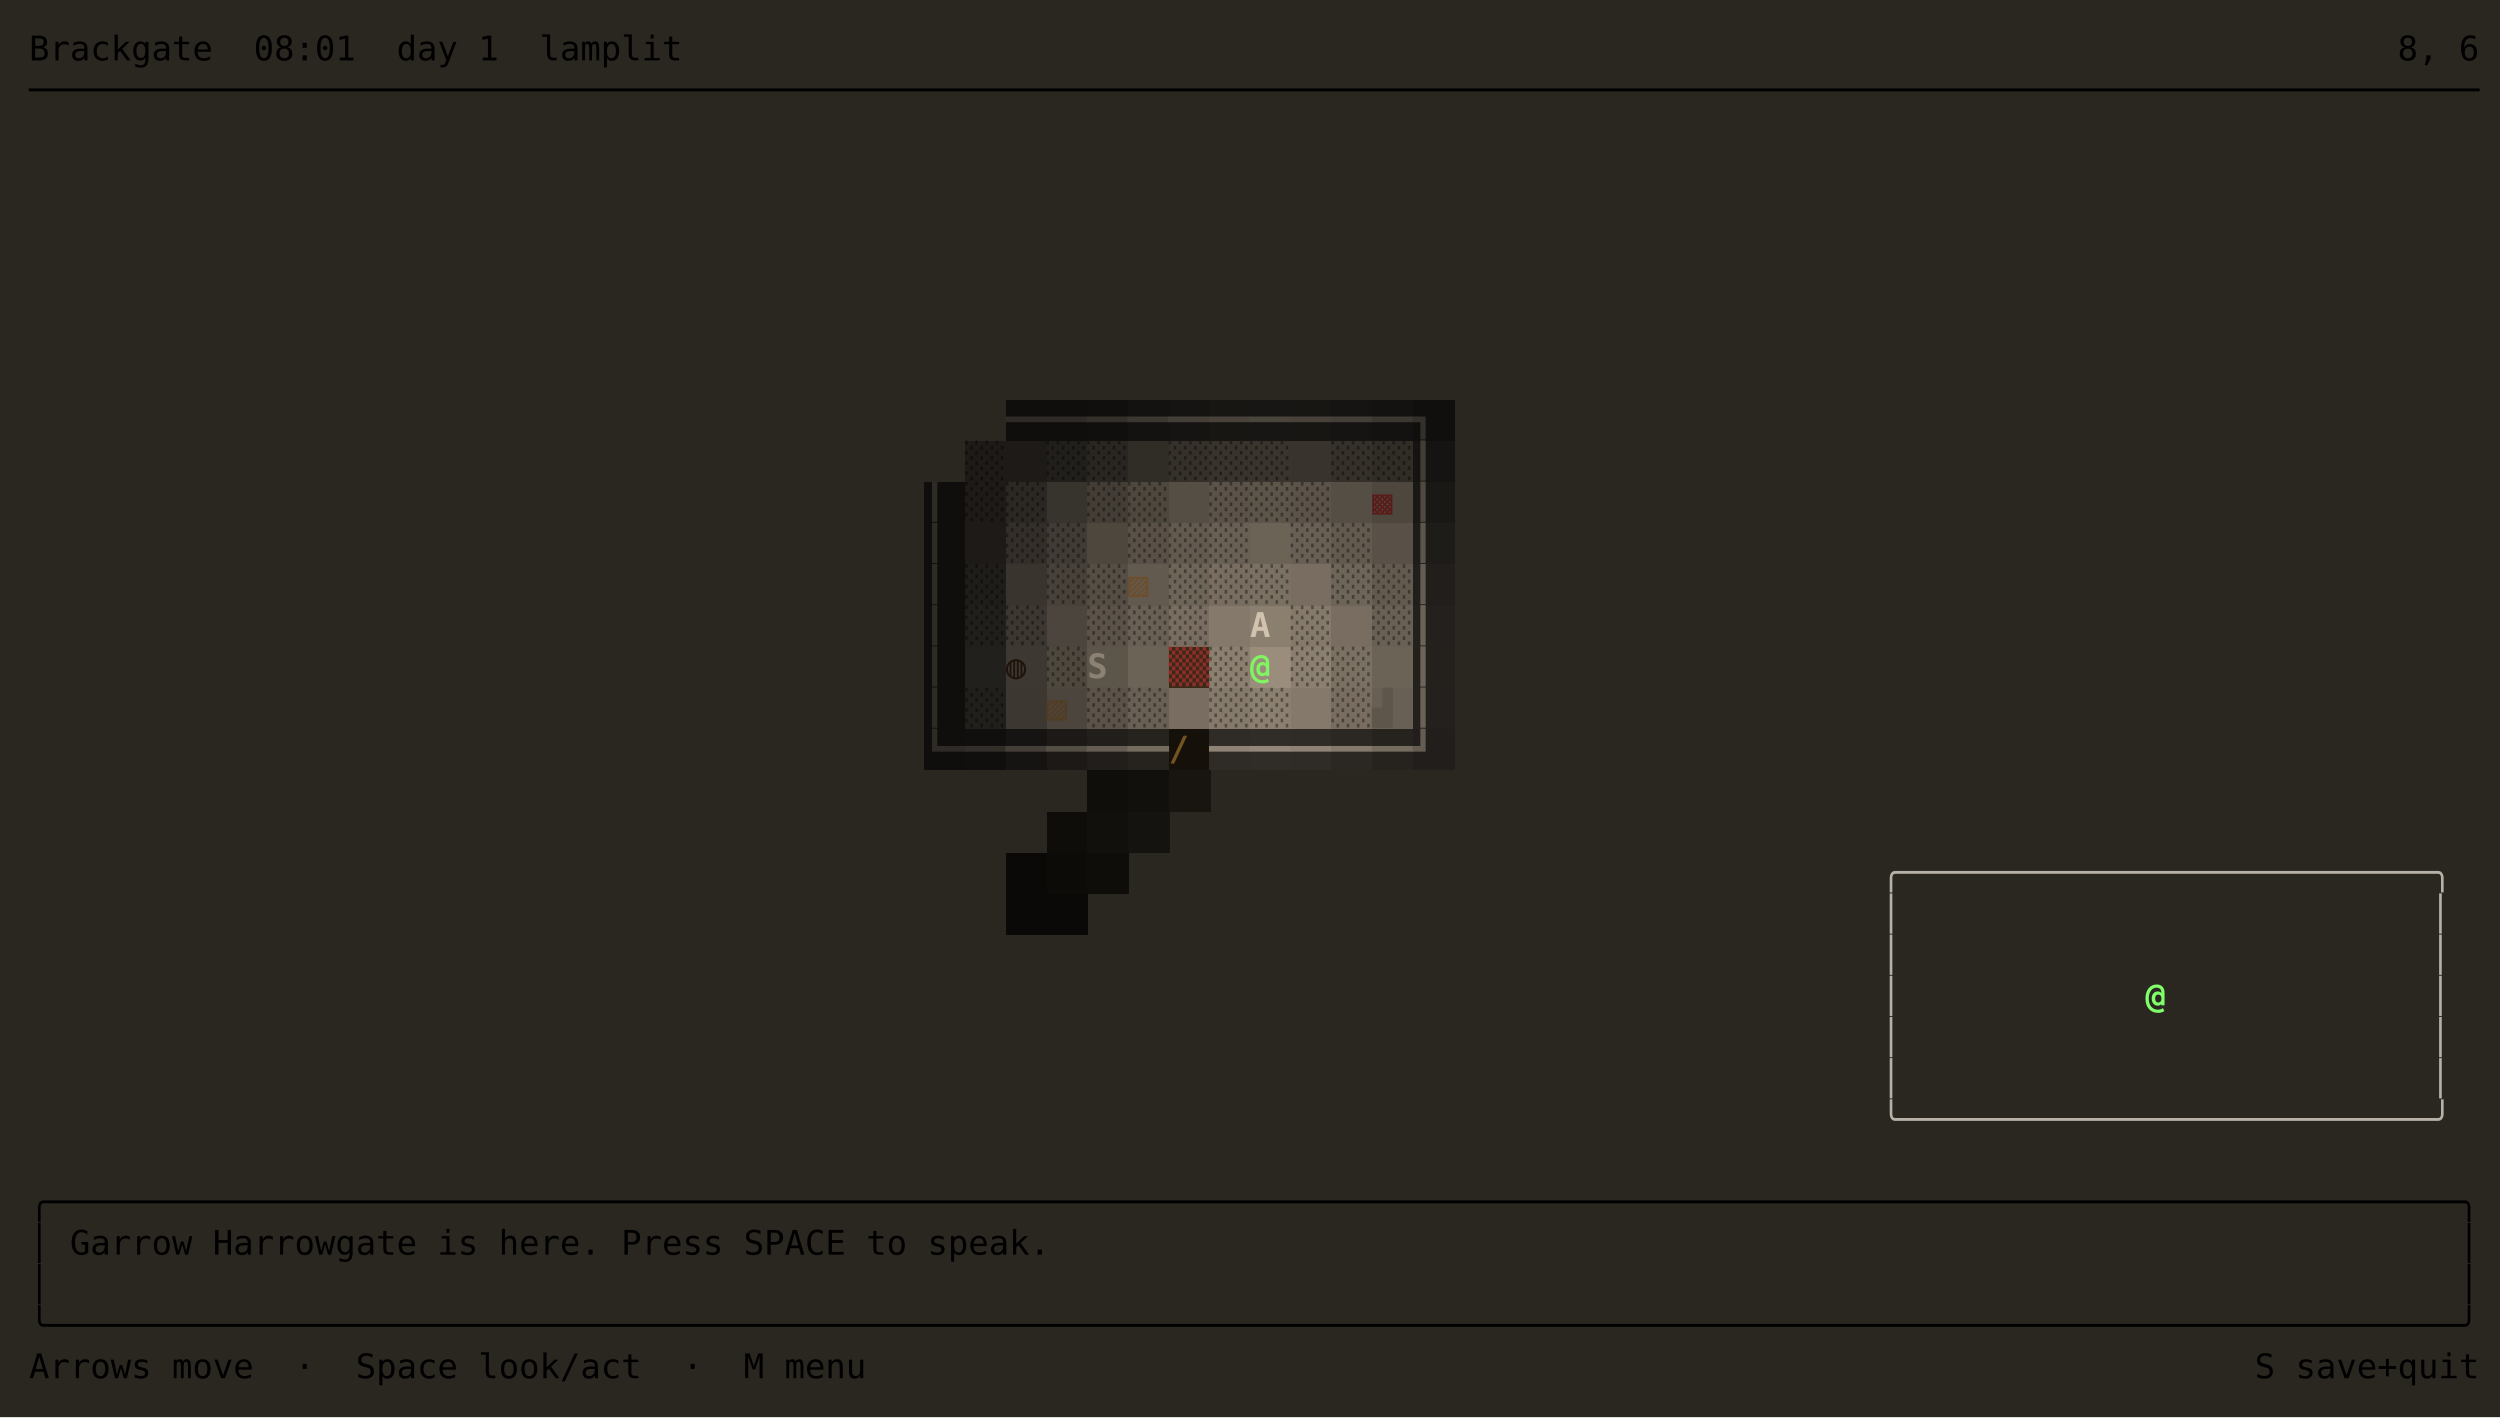
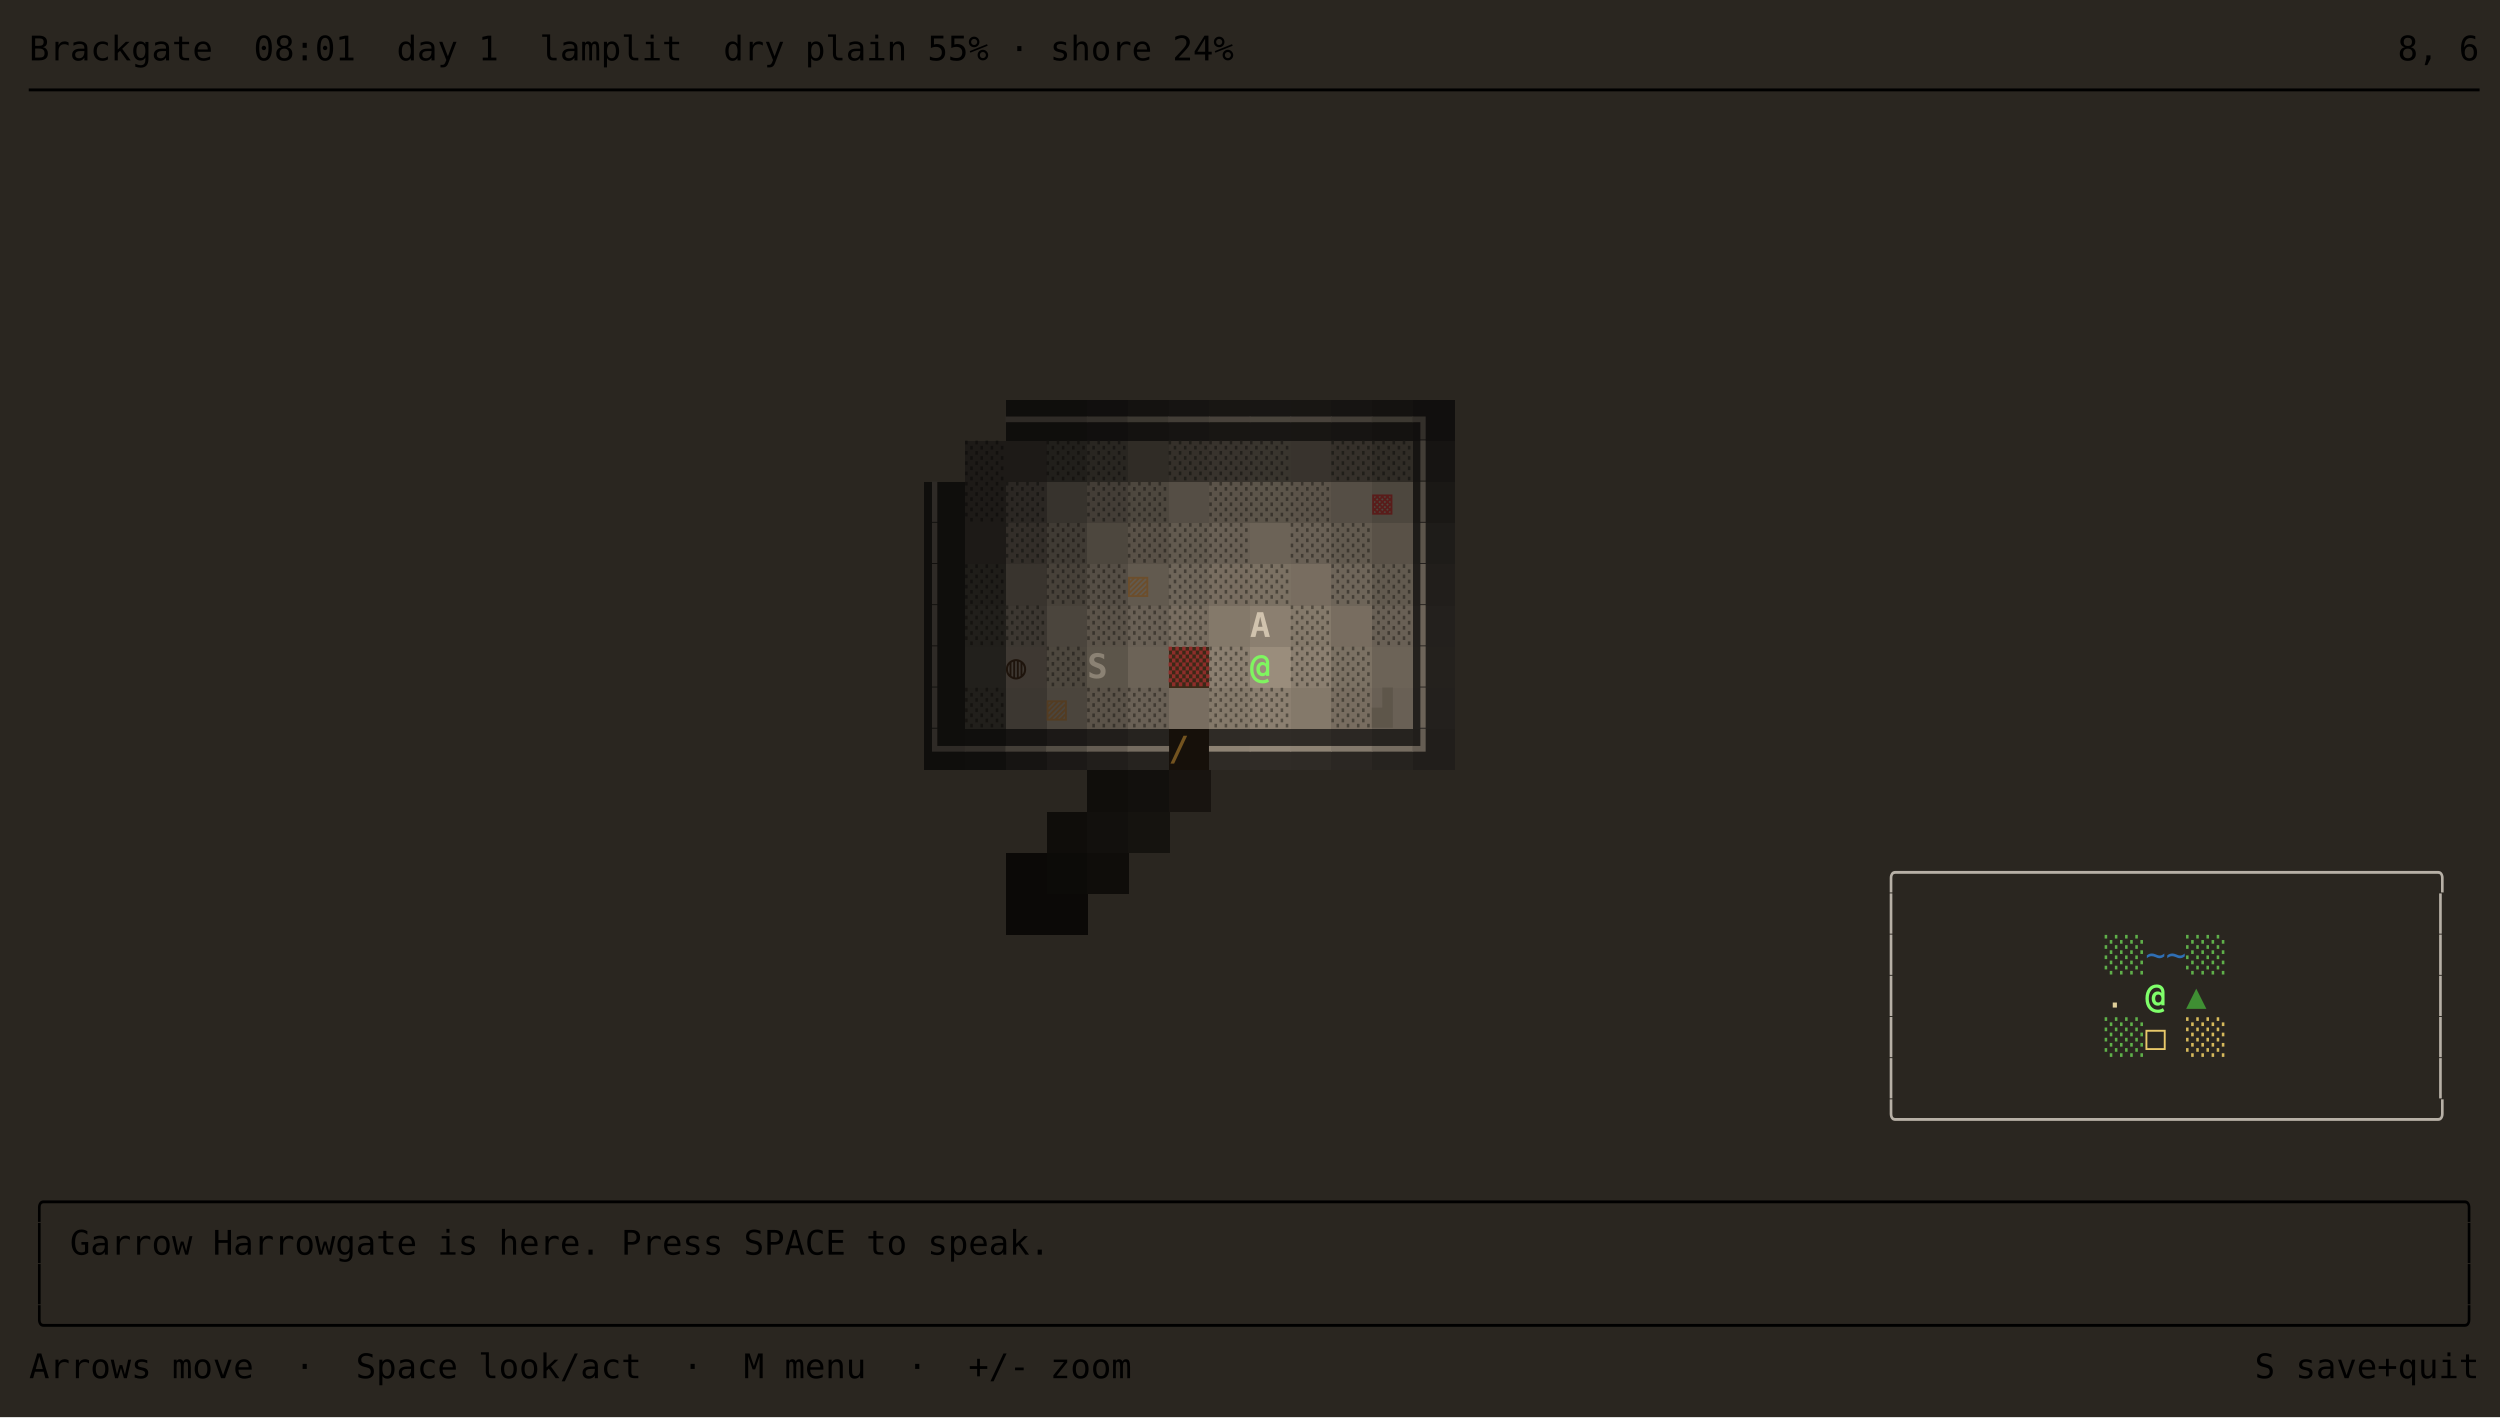
<svg xmlns="http://www.w3.org/2000/svg" width="1032" height="585" viewBox="0 0 1032 585" font-family="ui-monospace, SFMono-Regular, Menlo, Consolas, 'DejaVu Sans Mono', monospace" font-size="14">
  <rect width="1032" height="585" fill="rgb(42,38,32)" />
  <g shape-rendering="crispEdges">
    <rect x="415.20" y="165.00" width="34.10" height="17" fill="rgb(15,14,12)" />
    <rect x="448.80" y="165.00" width="17.30" height="17" fill="rgb(17,15,14)" />
    <rect x="465.60" y="165.00" width="17.30" height="17" fill="rgb(20,18,16)" />
    <rect x="482.40" y="165.00" width="17.30" height="17" fill="rgb(22,20,18)" />
    <rect x="499.20" y="165.00" width="17.30" height="17" fill="rgb(24,22,19)" />
    <rect x="516.00" y="165.00" width="17.30" height="17" fill="rgb(24,22,20)" />
    <rect x="532.80" y="165.00" width="17.30" height="17" fill="rgb(24,22,19)" />
    <rect x="549.60" y="165.00" width="17.30" height="17" fill="rgb(22,20,18)" />
    <rect x="566.40" y="165.00" width="17.30" height="17" fill="rgb(20,18,16)" />
    <rect x="583.20" y="165.00" width="17.30" height="17" fill="rgb(17,15,14)" />
    <rect x="398.40" y="182.00" width="34.10" height="17" fill="rgb(29,26,23)" />
    <rect x="432.00" y="182.00" width="17.30" height="17" fill="rgb(33,31,27)" />
    <rect x="448.80" y="182.00" width="17.30" height="17" fill="rgb(41,38,33)" />
    <rect x="465.60" y="182.00" width="17.30" height="17" fill="rgb(48,44,38)" />
    <rect x="482.40" y="182.00" width="17.30" height="17" fill="rgb(53,48,42)" />
    <rect x="499.20" y="182.00" width="17.30" height="17" fill="rgb(56,51,45)" />
    <rect x="516.00" y="182.00" width="17.30" height="17" fill="rgb(57,53,46)" />
    <rect x="532.80" y="182.00" width="17.30" height="17" fill="rgb(56,51,45)" />
    <rect x="549.60" y="182.00" width="17.30" height="17" fill="rgb(53,48,42)" />
    <rect x="566.40" y="182.00" width="17.30" height="17" fill="rgb(48,44,38)" />
    <rect x="583.20" y="182.00" width="17.30" height="17" fill="rgb(22,20,18)" />
    <rect x="381.60" y="199.00" width="17.30" height="17" fill="rgb(15,14,12)" />
    <rect x="398.40" y="199.00" width="17.30" height="17" fill="rgb(29,26,23)" />
    <rect x="415.20" y="199.00" width="17.30" height="17" fill="rgb(43,39,35)" />
    <rect x="432.00" y="199.00" width="17.30" height="17" fill="rgb(55,51,45)" />
    <rect x="448.80" y="199.00" width="17.30" height="17" fill="rgb(67,61,54)" />
    <rect x="465.60" y="199.00" width="17.30" height="17" fill="rgb(77,71,62)" />
    <rect x="482.40" y="199.00" width="17.30" height="17" fill="rgb(85,78,69)" />
    <rect x="499.20" y="199.00" width="17.30" height="17" fill="rgb(91,83,73)" />
    <rect x="516.00" y="199.00" width="17.30" height="17" fill="rgb(92,85,74)" />
    <rect x="532.80" y="199.00" width="17.30" height="17" fill="rgb(91,83,73)" />
    <rect x="549.60" y="199.00" width="17.30" height="17" fill="rgb(85,78,69)" />
    <rect x="566.40" y="199.00" width="17.30" height="17" fill="rgb(77,71,62)" />
    <rect x="583.20" y="199.00" width="17.30" height="17" fill="rgb(26,24,21)" />
    <rect x="381.60" y="216.00" width="17.30" height="17" fill="rgb(15,14,12)" />
    <rect x="398.40" y="216.00" width="17.30" height="17" fill="rgb(29,26,23)" />
    <rect x="415.20" y="216.00" width="17.30" height="17" fill="rgb(51,46,41)" />
    <rect x="432.00" y="216.00" width="17.30" height="17" fill="rgb(64,59,52)" />
    <rect x="448.80" y="216.00" width="17.30" height="17" fill="rgb(77,71,62)" />
    <rect x="465.60" y="216.00" width="17.30" height="17" fill="rgb(89,81,71)" />
    <rect x="482.40" y="216.00" width="17.30" height="17" fill="rgb(98,90,79)" />
    <rect x="499.20" y="216.00" width="17.30" height="17" fill="rgb(105,96,85)" />
    <rect x="516.00" y="216.00" width="17.30" height="17" fill="rgb(108,99,87)" />
    <rect x="532.80" y="216.00" width="17.30" height="17" fill="rgb(105,96,85)" />
    <rect x="549.60" y="216.00" width="17.30" height="17" fill="rgb(98,90,79)" />
    <rect x="566.40" y="216.00" width="17.30" height="17" fill="rgb(89,81,71)" />
    <rect x="583.20" y="216.00" width="17.30" height="17" fill="rgb(30,28,25)" />
    <rect x="381.60" y="233.00" width="17.30" height="17" fill="rgb(15,14,12)" />
    <rect x="398.40" y="233.00" width="17.30" height="17" fill="rgb(31,29,25)" />
    <rect x="415.20" y="233.00" width="17.30" height="17" fill="rgb(57,52,46)" />
    <rect x="432.00" y="233.00" width="17.30" height="17" fill="rgb(71,65,57)" />
    <rect x="448.80" y="233.00" width="17.30" height="17" fill="rgb(85,78,69)" />
    <rect x="465.60" y="233.00" width="17.30" height="17" fill="rgb(98,90,79)" />
    <rect x="482.40" y="233.00" width="17.30" height="17" fill="rgb(110,101,89)" />
    <rect x="499.20" y="233.00" width="17.30" height="17" fill="rgb(120,109,96)" />
    <rect x="516.00" y="233.00" width="17.30" height="17" fill="rgb(123,113,99)" />
    <rect x="532.80" y="233.00" width="17.30" height="17" fill="rgb(120,109,96)" />
    <rect x="549.60" y="233.00" width="17.30" height="17" fill="rgb(110,101,89)" />
    <rect x="566.40" y="233.00" width="17.30" height="17" fill="rgb(98,90,79)" />
    <rect x="583.20" y="233.00" width="17.30" height="17" fill="rgb(33,30,27)" />
    <rect x="381.60" y="250.00" width="17.30" height="17" fill="rgb(15,14,12)" />
    <rect x="398.40" y="250.00" width="17.30" height="17" fill="rgb(33,31,27)" />
    <rect x="415.20" y="250.00" width="17.30" height="17" fill="rgb(60,55,49)" />
    <rect x="432.00" y="250.00" width="17.30" height="17" fill="rgb(75,69,61)" />
    <rect x="448.80" y="250.00" width="17.30" height="17" fill="rgb(91,83,73)" />
    <rect x="465.60" y="250.00" width="17.30" height="17" fill="rgb(105,96,85)" />
    <rect x="482.40" y="250.00" width="17.30" height="17" fill="rgb(120,109,96)" />
    <rect x="499.20" y="250.00" width="17.30" height="17" fill="rgb(132,121,106)" />
    <rect x="516.00" y="250.00" width="17.30" height="17" fill="rgb(139,127,112)" />
    <rect x="532.80" y="250.00" width="17.30" height="17" fill="rgb(132,121,106)" />
    <rect x="549.60" y="250.00" width="17.30" height="17" fill="rgb(120,109,96)" />
    <rect x="566.40" y="250.00" width="17.30" height="17" fill="rgb(105,96,85)" />
    <rect x="583.20" y="250.00" width="17.30" height="17" fill="rgb(35,32,29)" />
    <rect x="381.60" y="267.00" width="17.30" height="17" fill="rgb(15,14,12)" />
    <rect x="398.40" y="267.00" width="17.30" height="17" fill="rgb(34,32,28)" />
    <rect x="415.20" y="267.00" width="17.30" height="17" fill="rgb(62,56,50)" />
    <rect x="432.00" y="267.00" width="17.30" height="17" fill="rgb(77,71,62)" />
    <rect x="448.80" y="267.00" width="17.30" height="17" fill="rgb(92,85,74)" />
    <rect x="465.60" y="267.00" width="17.30" height="17" fill="rgb(108,99,87)" />
    <rect x="482.40" y="267.00" width="17.30" height="17" fill="rgb(59,41,23)" />
    <rect x="499.20" y="267.00" width="17.30" height="17" fill="rgb(139,127,112)" />
    <rect x="516.00" y="267.00" width="17.30" height="17" fill="rgb(154,141,124)" />
    <rect x="532.80" y="267.00" width="17.30" height="17" fill="rgb(139,127,112)" />
    <rect x="549.60" y="267.00" width="17.30" height="17" fill="rgb(123,113,99)" />
    <rect x="566.40" y="267.00" width="17.30" height="17" fill="rgb(108,99,87)" />
    <rect x="583.20" y="267.00" width="17.30" height="17" fill="rgb(36,33,29)" />
    <rect x="381.60" y="284.00" width="17.30" height="17" fill="rgb(15,14,12)" />
    <rect x="398.40" y="284.00" width="17.30" height="17" fill="rgb(33,31,27)" />
    <rect x="415.20" y="284.00" width="17.30" height="17" fill="rgb(60,55,49)" />
    <rect x="432.00" y="284.00" width="17.30" height="17" fill="rgb(75,69,61)" />
    <rect x="448.80" y="284.00" width="17.30" height="17" fill="rgb(91,83,73)" />
    <rect x="465.60" y="284.00" width="17.30" height="17" fill="rgb(105,96,85)" />
    <rect x="482.40" y="284.00" width="17.30" height="17" fill="rgb(120,109,96)" />
    <rect x="499.20" y="284.00" width="17.30" height="17" fill="rgb(132,121,106)" />
    <rect x="516.00" y="284.00" width="17.30" height="17" fill="rgb(139,127,112)" />
    <rect x="532.80" y="284.00" width="17.30" height="17" fill="rgb(132,121,106)" />
    <rect x="549.60" y="284.00" width="17.30" height="17" fill="rgb(120,109,96)" />
    <rect x="566.40" y="284.00" width="17.30" height="17" fill="rgb(105,96,85)" />
    <rect x="583.20" y="284.00" width="17.30" height="17" fill="rgb(35,32,29)" />
    <rect x="381.60" y="301.00" width="17.30" height="17" fill="rgb(15,14,12)" />
    <rect x="398.40" y="301.00" width="17.30" height="17" fill="rgb(16,15,13)" />
    <rect x="415.20" y="301.00" width="17.30" height="17" fill="rgb(22,20,18)" />
    <rect x="432.00" y="301.00" width="17.30" height="17" fill="rgb(28,25,23)" />
    <rect x="448.80" y="301.00" width="17.30" height="17" fill="rgb(33,30,27)" />
    <rect x="465.60" y="301.00" width="17.30" height="17" fill="rgb(38,35,31)" />
    <rect x="482.40" y="301.00" width="17.30" height="17" fill="rgb(22,16,10)" />
    <rect x="499.20" y="301.00" width="17.30" height="17" fill="rgb(47,43,38)" />
    <rect x="516.00" y="301.00" width="17.30" height="17" fill="rgb(48,44,39)" />
    <rect x="532.80" y="301.00" width="17.30" height="17" fill="rgb(47,43,38)" />
    <rect x="549.60" y="301.00" width="17.30" height="17" fill="rgb(43,39,35)" />
    <rect x="566.40" y="301.00" width="17.30" height="17" fill="rgb(38,35,31)" />
    <rect x="583.20" y="301.00" width="17.30" height="17" fill="rgb(33,30,27)" />
    <rect x="448.80" y="318.00" width="17.30" height="17" fill="rgb(16,14,11)" />
    <rect x="465.60" y="318.00" width="17.30" height="17" fill="rgb(18,16,13)" />
    <rect x="482.40" y="318.00" width="17.30" height="17" fill="rgb(24,20,16)" />
    <rect x="432.00" y="335.00" width="17.30" height="17" fill="rgb(15,13,10)" />
    <rect x="448.80" y="335.00" width="17.30" height="17" fill="rgb(18,16,13)" />
    <rect x="465.60" y="335.00" width="17.30" height="17" fill="rgb(21,19,15)" />
    <rect x="415.20" y="352.00" width="17.30" height="17" fill="rgb(11,9,7)" />
    <rect x="432.00" y="352.00" width="17.30" height="17" fill="rgb(12,11,8)" />
    <rect x="448.80" y="352.00" width="17.30" height="17" fill="rgb(15,13,10)" />
    <rect x="415.20" y="369.00" width="34.10" height="17" fill="rgb(11,9,7)" />
  </g>
  <g xml:space="preserve">
-     <text x="12.00" y="24.92" textLength="1008.00" lengthAdjust="spacingAndGlyphs">Brackgate  08:01  day 1  lamplit                                                                                    8, 6</text>
+     <text x="12.00" y="24.92" textLength="1008.00" lengthAdjust="spacingAndGlyphs">Brackgate  08:01  day 1  lamplit  dry plain 55% · shore 24%                                                         8, 6</text>
    <text x="12.00" y="41.92" textLength="1008.00" lengthAdjust="spacingAndGlyphs">────────────────────────────────────────────────────────────────────────────────────────────────────────────────────────</text>
    <text x="415.20" y="177.92" textLength="33.60" lengthAdjust="spacingAndGlyphs" fill="rgb(46,42,38)" font-weight="bold">━━━━</text>
    <text x="448.80" y="177.92" textLength="16.80" lengthAdjust="spacingAndGlyphs" fill="rgb(51,47,42)" font-weight="bold">━━</text>
    <text x="465.60" y="177.92" textLength="16.80" lengthAdjust="spacingAndGlyphs" fill="rgb(60,56,49)" font-weight="bold">━━</text>
    <text x="482.40" y="177.92" textLength="16.80" lengthAdjust="spacingAndGlyphs" fill="rgb(67,62,55)" font-weight="bold">━━</text>
    <text x="499.20" y="177.92" textLength="16.80" lengthAdjust="spacingAndGlyphs" fill="rgb(72,66,59)" font-weight="bold">━━</text>
    <text x="516.00" y="177.92" textLength="16.80" lengthAdjust="spacingAndGlyphs" fill="rgb(73,68,60)" font-weight="bold">━━</text>
    <text x="532.80" y="177.92" textLength="16.80" lengthAdjust="spacingAndGlyphs" fill="rgb(72,66,59)" font-weight="bold">━━</text>
    <text x="549.60" y="177.92" textLength="16.80" lengthAdjust="spacingAndGlyphs" fill="rgb(67,62,55)" font-weight="bold">━━</text>
    <text x="566.40" y="177.92" textLength="16.80" lengthAdjust="spacingAndGlyphs" fill="rgb(60,56,49)" font-weight="bold">━━</text>
    <text x="583.20" y="177.92" textLength="16.80" lengthAdjust="spacingAndGlyphs" fill="rgb(51,47,42)" font-weight="bold">┓ </text>
    <text x="398.40" y="194.92" textLength="33.60" lengthAdjust="spacingAndGlyphs" fill="rgb(18,16,14)">░░  </text>
    <text x="432.00" y="194.92" textLength="16.80" lengthAdjust="spacingAndGlyphs" fill="rgb(21,19,16)">░░</text>
    <text x="448.80" y="194.92" textLength="16.80" lengthAdjust="spacingAndGlyphs" fill="rgb(25,23,20)">░░</text>
    <text x="482.40" y="194.92" textLength="16.80" lengthAdjust="spacingAndGlyphs" fill="rgb(32,30,25)">░░</text>
    <text x="499.20" y="194.92" textLength="16.80" lengthAdjust="spacingAndGlyphs" fill="rgb(34,31,27)">░░</text>
    <text x="516.00" y="194.92" textLength="16.80" lengthAdjust="spacingAndGlyphs" fill="rgb(35,32,28)">░░</text>
    <text x="549.60" y="194.92" textLength="16.80" lengthAdjust="spacingAndGlyphs" fill="rgb(32,30,25)">░░</text>
    <text x="566.40" y="194.92" textLength="16.80" lengthAdjust="spacingAndGlyphs" fill="rgb(29,27,23)">░░</text>
    <text x="583.20" y="194.92" textLength="16.80" lengthAdjust="spacingAndGlyphs" fill="rgb(66,61,54)" font-weight="bold">┃ </text>
    <text x="381.60" y="211.92" textLength="16.80" lengthAdjust="spacingAndGlyphs" fill="rgb(46,42,38)" font-weight="bold">┃ </text>
    <text x="398.40" y="211.92" textLength="16.80" lengthAdjust="spacingAndGlyphs" fill="rgb(18,16,14)">░░</text>
    <text x="415.20" y="211.92" textLength="16.80" lengthAdjust="spacingAndGlyphs" fill="rgb(26,24,21)">░░</text>
    <text x="448.80" y="211.92" textLength="16.80" lengthAdjust="spacingAndGlyphs" fill="rgb(41,38,33)">░░</text>
    <text x="465.60" y="211.92" textLength="16.80" lengthAdjust="spacingAndGlyphs" fill="rgb(48,44,38)">░░</text>
    <text x="499.20" y="211.92" textLength="16.80" lengthAdjust="spacingAndGlyphs" fill="rgb(56,51,44)">░░</text>
    <text x="516.00" y="211.92" textLength="16.80" lengthAdjust="spacingAndGlyphs" fill="rgb(57,52,45)">░░</text>
    <text x="532.80" y="211.92" textLength="16.80" lengthAdjust="spacingAndGlyphs" fill="rgb(56,51,44)">░░</text>
    <text x="566.40" y="211.92" textLength="16.80" lengthAdjust="spacingAndGlyphs" fill="rgb(89,28,26)" font-weight="bold">▩ </text>
    <text x="583.20" y="211.92" textLength="16.80" lengthAdjust="spacingAndGlyphs" fill="rgb(79,73,65)" font-weight="bold">┃ </text>
    <text x="381.60" y="228.92" textLength="16.80" lengthAdjust="spacingAndGlyphs" fill="rgb(46,42,38)" font-weight="bold">┃ </text>
    <text x="415.20" y="228.92" textLength="16.80" lengthAdjust="spacingAndGlyphs" fill="rgb(31,29,25)">░░</text>
    <text x="432.00" y="228.92" textLength="16.80" lengthAdjust="spacingAndGlyphs" fill="rgb(40,36,31)">░░</text>
    <text x="465.60" y="228.92" textLength="16.80" lengthAdjust="spacingAndGlyphs" fill="rgb(55,50,43)">░░</text>
    <text x="482.40" y="228.92" textLength="16.80" lengthAdjust="spacingAndGlyphs" fill="rgb(61,56,48)">░░</text>
    <text x="499.20" y="228.92" textLength="16.80" lengthAdjust="spacingAndGlyphs" fill="rgb(65,59,51)">░░</text>
    <text x="532.80" y="228.92" textLength="16.80" lengthAdjust="spacingAndGlyphs" fill="rgb(65,59,51)">░░</text>
    <text x="549.60" y="228.92" textLength="16.80" lengthAdjust="spacingAndGlyphs" fill="rgb(61,56,48)">░░</text>
    <text x="583.20" y="228.92" textLength="16.80" lengthAdjust="spacingAndGlyphs" fill="rgb(92,85,75)" font-weight="bold">┃ </text>
    <text x="381.60" y="245.92" textLength="16.80" lengthAdjust="spacingAndGlyphs" fill="rgb(46,42,38)" font-weight="bold">┃ </text>
    <text x="398.40" y="245.92" textLength="16.80" lengthAdjust="spacingAndGlyphs" fill="rgb(19,17,15)">░░</text>
    <text x="432.00" y="245.92" textLength="16.80" lengthAdjust="spacingAndGlyphs" fill="rgb(44,40,35)">░░</text>
    <text x="448.80" y="245.92" textLength="16.80" lengthAdjust="spacingAndGlyphs" fill="rgb(53,48,41)">░░</text>
    <text x="465.60" y="245.92" textLength="16.80" lengthAdjust="spacingAndGlyphs" fill="rgb(108,78,44)">▨ </text>
    <text x="482.40" y="245.92" textLength="16.80" lengthAdjust="spacingAndGlyphs" fill="rgb(68,62,54)">░░</text>
    <text x="499.20" y="245.92" textLength="16.80" lengthAdjust="spacingAndGlyphs" fill="rgb(74,68,58)">░░</text>
    <text x="516.00" y="245.92" textLength="16.80" lengthAdjust="spacingAndGlyphs" fill="rgb(76,70,60)">░░</text>
    <text x="549.60" y="245.92" textLength="16.80" lengthAdjust="spacingAndGlyphs" fill="rgb(68,62,54)">░░</text>
    <text x="566.40" y="245.92" textLength="16.80" lengthAdjust="spacingAndGlyphs" fill="rgb(61,56,48)">░░</text>
    <text x="583.20" y="245.92" textLength="16.80" lengthAdjust="spacingAndGlyphs" fill="rgb(101,93,83)" font-weight="bold">┃ </text>
    <text x="381.60" y="262.92" textLength="16.80" lengthAdjust="spacingAndGlyphs" fill="rgb(46,42,38)" font-weight="bold">┃ </text>
    <text x="398.40" y="262.92" textLength="16.80" lengthAdjust="spacingAndGlyphs" fill="rgb(21,19,16)">░░</text>
    <text x="415.20" y="262.92" textLength="16.80" lengthAdjust="spacingAndGlyphs" fill="rgb(37,34,29)">░░</text>
    <text x="448.80" y="262.92" textLength="16.80" lengthAdjust="spacingAndGlyphs" fill="rgb(56,51,44)">░░</text>
    <text x="465.60" y="262.92" textLength="16.80" lengthAdjust="spacingAndGlyphs" fill="rgb(65,59,51)">░░</text>
    <text x="482.40" y="262.92" textLength="16.80" lengthAdjust="spacingAndGlyphs" fill="rgb(74,68,58)">░░</text>
    <text x="516.00" y="262.92" textLength="16.80" lengthAdjust="spacingAndGlyphs" fill="rgb(209,195,174)" font-weight="bold">A </text>
    <text x="532.80" y="262.92" textLength="16.80" lengthAdjust="spacingAndGlyphs" fill="rgb(82,75,64)">░░</text>
    <text x="566.40" y="262.92" textLength="16.80" lengthAdjust="spacingAndGlyphs" fill="rgb(65,59,51)">░░</text>
    <text x="583.20" y="262.92" textLength="16.80" lengthAdjust="spacingAndGlyphs" fill="rgb(108,99,88)" font-weight="bold">┃ </text>
    <text x="381.60" y="279.92" textLength="16.80" lengthAdjust="spacingAndGlyphs" fill="rgb(46,42,38)" font-weight="bold">┃ </text>
    <text x="415.20" y="279.92" textLength="16.80" lengthAdjust="spacingAndGlyphs" fill="rgb(30,20,12)">◍ </text>
    <text x="432.00" y="279.92" textLength="16.80" lengthAdjust="spacingAndGlyphs" fill="rgb(48,44,38)">░░</text>
    <text x="448.80" y="279.92" textLength="16.80" lengthAdjust="spacingAndGlyphs" fill="rgb(139,130,116)" font-weight="bold">S </text>
    <text x="482.40" y="279.92" textLength="16.80" lengthAdjust="spacingAndGlyphs" fill="rgb(142,45,42)">▒▒</text>
    <text x="499.20" y="279.92" textLength="16.80" lengthAdjust="spacingAndGlyphs" fill="rgb(85,78,67)">░░</text>
    <text x="516.00" y="279.92" textLength="16.80" lengthAdjust="spacingAndGlyphs" fill="rgb(127,245,96)" font-weight="bold">@ </text>
    <text x="532.80" y="279.92" textLength="16.80" lengthAdjust="spacingAndGlyphs" fill="rgb(85,78,67)">░░</text>
    <text x="549.60" y="279.92" textLength="16.80" lengthAdjust="spacingAndGlyphs" fill="rgb(76,70,60)">░░</text>
    <text x="583.20" y="279.92" textLength="16.80" lengthAdjust="spacingAndGlyphs" fill="rgb(110,101,90)" font-weight="bold">┃ </text>
    <text x="381.60" y="296.92" textLength="16.80" lengthAdjust="spacingAndGlyphs" fill="rgb(46,42,38)" font-weight="bold">┃ </text>
    <text x="398.40" y="296.92" textLength="16.80" lengthAdjust="spacingAndGlyphs" fill="rgb(21,19,16)">░░</text>
    <text x="432.00" y="296.92" textLength="16.80" lengthAdjust="spacingAndGlyphs" fill="rgb(83,60,34)">▨ </text>
    <text x="448.80" y="296.92" textLength="16.80" lengthAdjust="spacingAndGlyphs" fill="rgb(56,51,44)">░░</text>
    <text x="465.60" y="296.92" textLength="16.80" lengthAdjust="spacingAndGlyphs" fill="rgb(65,59,51)">░░</text>
    <text x="499.20" y="296.92" textLength="16.80" lengthAdjust="spacingAndGlyphs" fill="rgb(82,75,64)">░░</text>
    <text x="516.00" y="296.92" textLength="16.80" lengthAdjust="spacingAndGlyphs" fill="rgb(85,78,67)">░░</text>
    <text x="549.60" y="296.92" textLength="16.80" lengthAdjust="spacingAndGlyphs" fill="rgb(74,68,58)">░░</text>
    <text x="566.40" y="296.92" textLength="16.80" lengthAdjust="spacingAndGlyphs" fill="rgb(94,86,74)" font-weight="bold">▟ </text>
    <text x="583.20" y="296.92" textLength="16.80" lengthAdjust="spacingAndGlyphs" fill="rgb(108,99,88)" font-weight="bold">┃ </text>
    <text x="381.60" y="313.92" textLength="16.80" lengthAdjust="spacingAndGlyphs" fill="rgb(46,42,38)" font-weight="bold">┗━</text>
    <text x="398.40" y="313.92" textLength="16.80" lengthAdjust="spacingAndGlyphs" fill="rgb(50,46,41)" font-weight="bold">━━</text>
    <text x="415.20" y="313.92" textLength="16.80" lengthAdjust="spacingAndGlyphs" fill="rgb(67,62,55)" font-weight="bold">━━</text>
    <text x="432.00" y="313.92" textLength="16.80" lengthAdjust="spacingAndGlyphs" fill="rgb(84,78,69)" font-weight="bold">━━</text>
    <text x="448.80" y="313.92" textLength="16.80" lengthAdjust="spacingAndGlyphs" fill="rgb(101,93,83)" font-weight="bold">━━</text>
    <text x="465.60" y="313.92" textLength="16.80" lengthAdjust="spacingAndGlyphs" fill="rgb(117,108,96)" font-weight="bold">━━</text>
    <text x="482.40" y="313.92" textLength="16.80" lengthAdjust="spacingAndGlyphs" fill="rgb(115,83,31)" font-weight="bold">/ </text>
    <text x="499.20" y="313.92" textLength="16.80" lengthAdjust="spacingAndGlyphs" fill="rgb(142,131,116)" font-weight="bold">━━</text>
    <text x="516.00" y="313.92" textLength="16.80" lengthAdjust="spacingAndGlyphs" fill="rgb(146,135,120)" font-weight="bold">━━</text>
    <text x="532.80" y="313.92" textLength="16.80" lengthAdjust="spacingAndGlyphs" fill="rgb(142,131,116)" font-weight="bold">━━</text>
    <text x="549.60" y="313.92" textLength="16.80" lengthAdjust="spacingAndGlyphs" fill="rgb(131,121,108)" font-weight="bold">━━</text>
    <text x="566.40" y="313.92" textLength="16.80" lengthAdjust="spacingAndGlyphs" fill="rgb(117,108,96)" font-weight="bold">━━</text>
    <text x="583.20" y="313.92" textLength="16.80" lengthAdjust="spacingAndGlyphs" fill="rgb(101,93,83)" font-weight="bold">┛ </text>
    <text x="776.40" y="364.92" textLength="235.20" lengthAdjust="spacingAndGlyphs" fill="rgb(183,176,166)">╭──────────────────────────╮</text>
    <text x="776.40" y="381.92" textLength="8.40" lengthAdjust="spacingAndGlyphs" fill="rgb(183,176,166)">│</text>
    <text x="1003.20" y="381.92" textLength="8.40" lengthAdjust="spacingAndGlyphs" fill="rgb(183,176,166)">│</text>
    <text x="776.40" y="398.92" textLength="8.40" lengthAdjust="spacingAndGlyphs" fill="rgb(183,176,166)">│</text>
+     <text x="868.80" y="398.92" textLength="16.80" lengthAdjust="spacingAndGlyphs" fill="rgb(95,176,74)">░░</text>
+     <text x="885.60" y="398.92" textLength="16.80" lengthAdjust="spacingAndGlyphs" fill="rgb(47,111,181)">~~</text>
+     <text x="902.40" y="398.92" textLength="16.80" lengthAdjust="spacingAndGlyphs" fill="rgb(95,176,74)">░░</text>
    <text x="1003.20" y="398.92" textLength="8.40" lengthAdjust="spacingAndGlyphs" fill="rgb(183,176,166)">│</text>
    <text x="776.40" y="415.92" textLength="8.40" lengthAdjust="spacingAndGlyphs" fill="rgb(183,176,166)">│</text>
+     <text x="868.80" y="415.92" textLength="16.80" lengthAdjust="spacingAndGlyphs" fill="rgb(224,207,154)">. </text>
    <text x="885.60" y="415.92" textLength="16.80" lengthAdjust="spacingAndGlyphs" fill="rgb(127,255,106)" font-weight="bold">@ </text>
+     <text x="902.40" y="415.92" textLength="16.80" lengthAdjust="spacingAndGlyphs" fill="rgb(63,143,51)">▲ </text>
    <text x="1003.20" y="415.92" textLength="8.40" lengthAdjust="spacingAndGlyphs" fill="rgb(183,176,166)">│</text>
    <text x="776.40" y="432.92" textLength="8.40" lengthAdjust="spacingAndGlyphs" fill="rgb(183,176,166)">│</text>
+     <text x="868.80" y="432.92" textLength="16.80" lengthAdjust="spacingAndGlyphs" fill="rgb(95,176,74)">░░</text>
+     <text x="885.60" y="432.92" textLength="16.80" lengthAdjust="spacingAndGlyphs" fill="rgb(232,201,106)" font-weight="bold">□ </text>
+     <text x="902.40" y="432.92" textLength="16.80" lengthAdjust="spacingAndGlyphs" fill="rgb(214,185,92)">░░</text>
    <text x="1003.20" y="432.92" textLength="8.40" lengthAdjust="spacingAndGlyphs" fill="rgb(183,176,166)">│</text>
    <text x="776.40" y="449.92" textLength="8.40" lengthAdjust="spacingAndGlyphs" fill="rgb(183,176,166)">│</text>
    <text x="1003.20" y="449.92" textLength="8.40" lengthAdjust="spacingAndGlyphs" fill="rgb(183,176,166)">│</text>
    <text x="776.40" y="466.92" textLength="235.20" lengthAdjust="spacingAndGlyphs" fill="rgb(183,176,166)">╰──────────────────────────╯</text>
    <text x="12.00" y="500.92" textLength="1008.00" lengthAdjust="spacingAndGlyphs">╭──────────────────────────────────────────────────────────────────────────────────────────────────────────────────────╮</text>
    <text x="12.00" y="517.92" textLength="1008.00" lengthAdjust="spacingAndGlyphs">│ Garrow Harrowgate is here. Press SPACE to speak.                                                                     │</text>
    <text x="12.00" y="534.92" textLength="1008.00" lengthAdjust="spacingAndGlyphs">│                                                                                                                      │</text>
    <text x="12.00" y="551.92" textLength="1008.00" lengthAdjust="spacingAndGlyphs">╰──────────────────────────────────────────────────────────────────────────────────────────────────────────────────────╯</text>
-     <text x="12.00" y="568.92" textLength="1008.00" lengthAdjust="spacingAndGlyphs">Arrows move  ·  Space look/act  ·  M menu                                                                    S save+quit</text>
+     <text x="12.00" y="568.92" textLength="1008.00" lengthAdjust="spacingAndGlyphs">Arrows move  ·  Space look/act  ·  M menu  ·  +/- zoom                                                       S save+quit</text>
  </g>
</svg>
